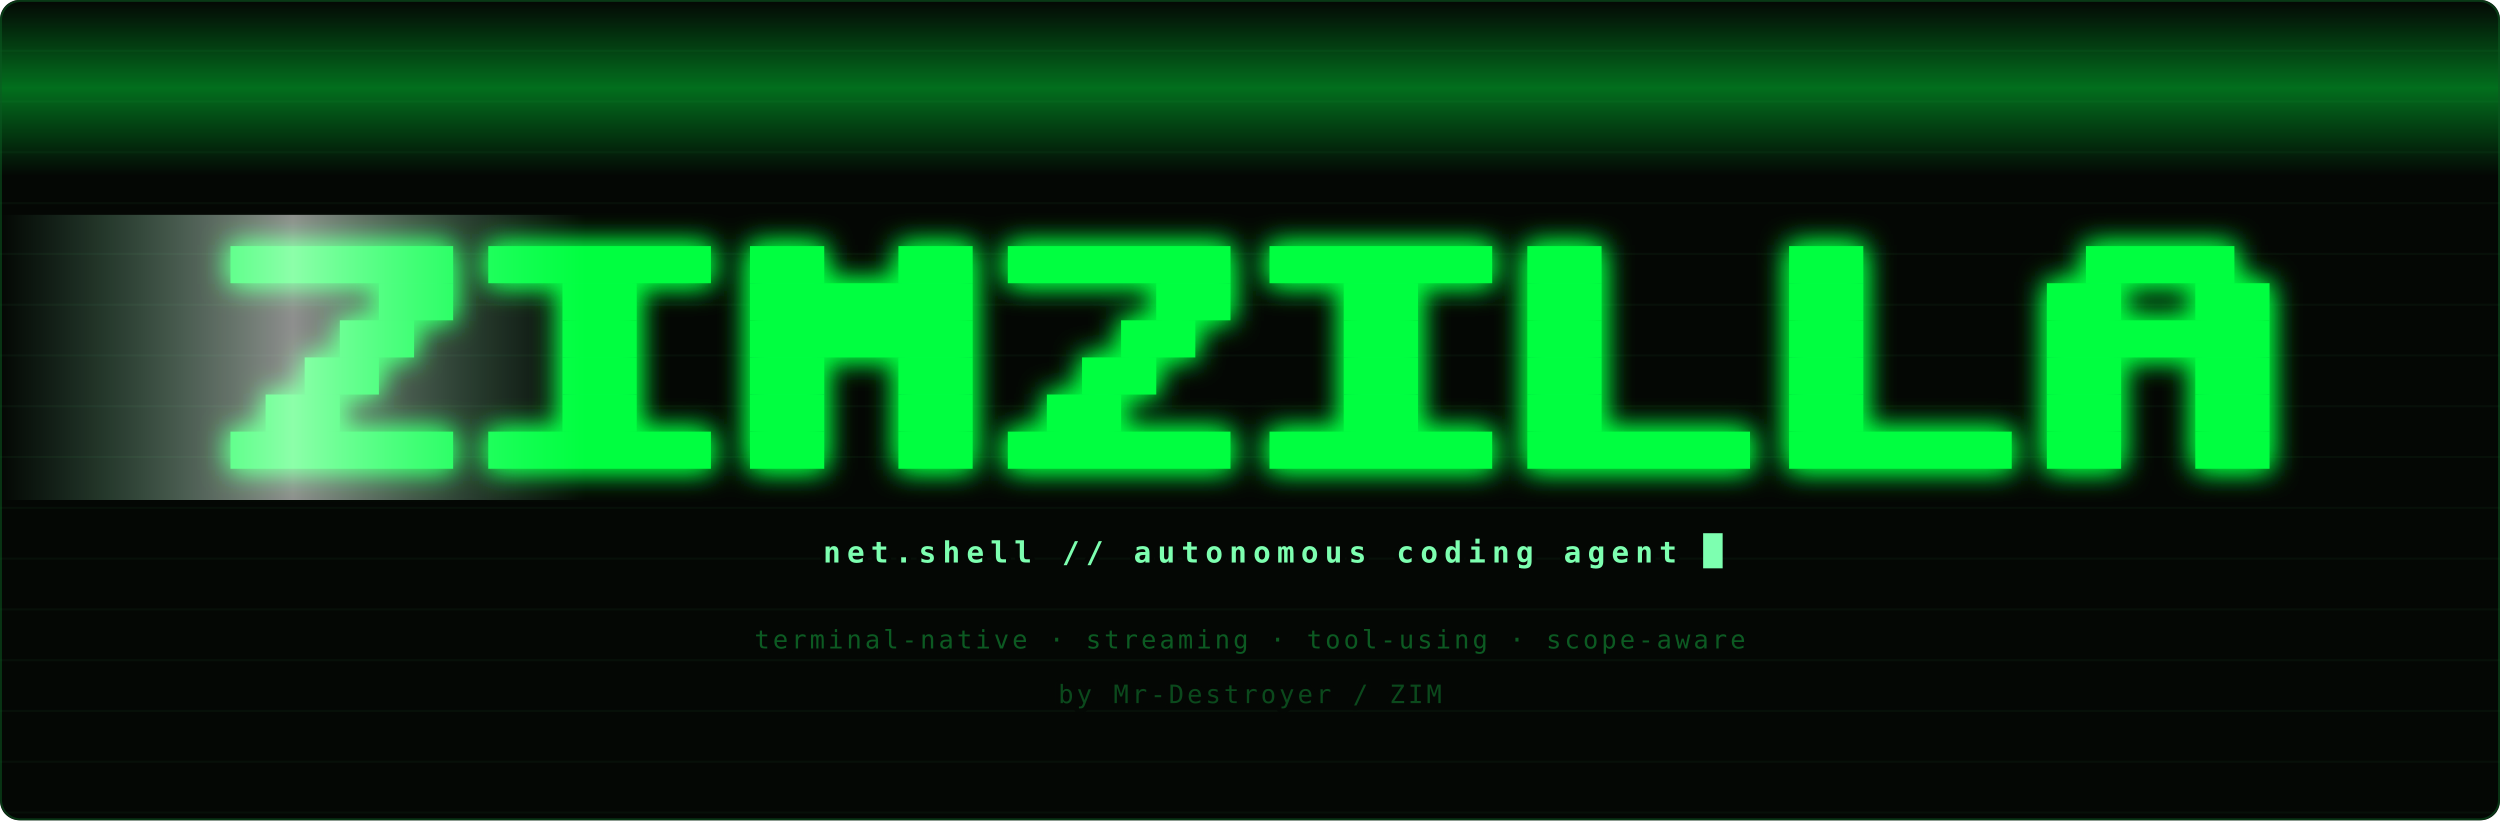
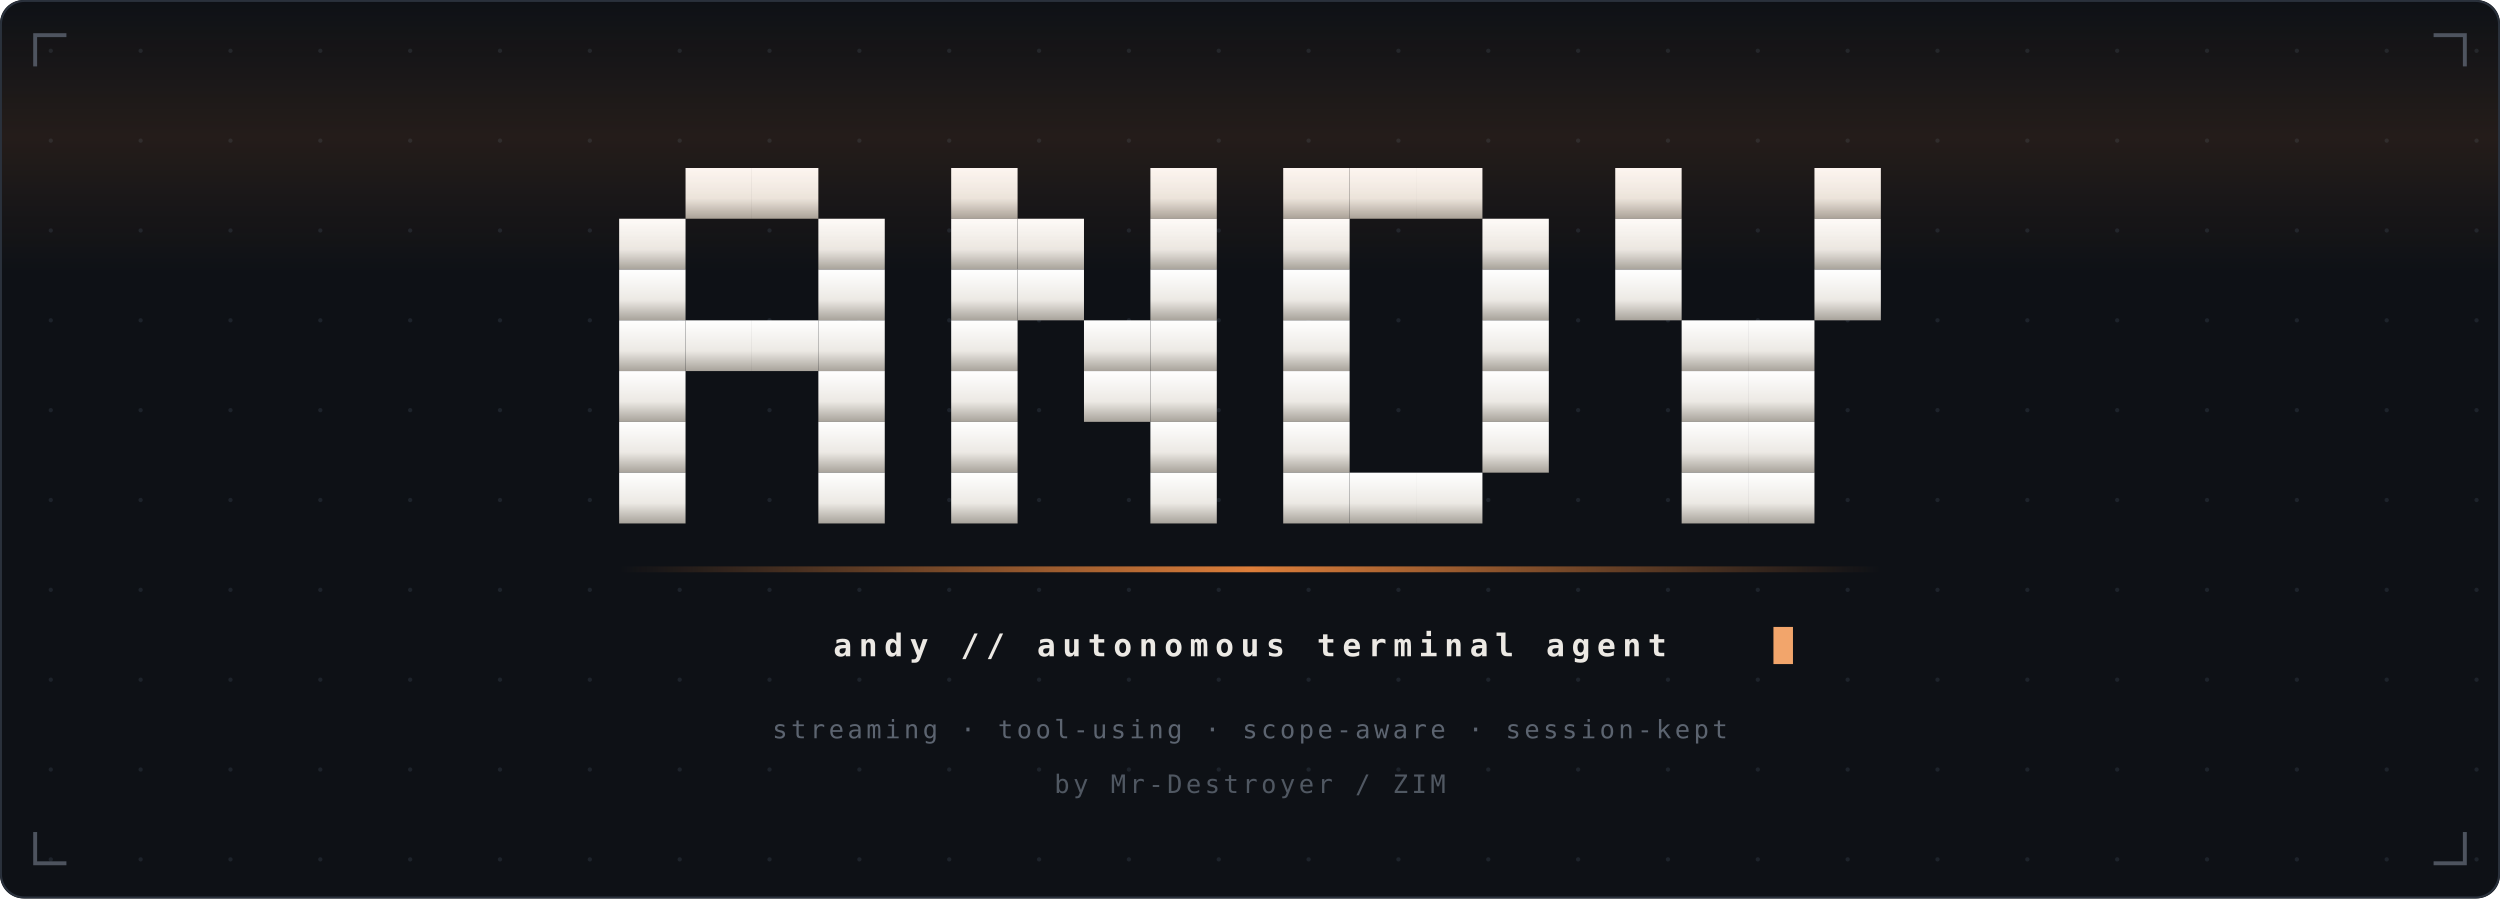
- <svg xmlns="http://www.w3.org/2000/svg" viewBox="0 0 1280 420" width="1280" height="420" role="img" aria-label="ZIMZILLA">
+ <svg xmlns="http://www.w3.org/2000/svg" viewBox="0 0 1280 460" width="1280" height="460" role="img" aria-label="ANDY">
  <defs>
-     <filter id="glow" x="-40%" y="-40%" width="180%" height="180%">
-       <feGaussianBlur stdDeviation="7" result="b" />
+     <linearGradient id="bone" x1="0" y1="0" x2="0" y2="1">
+       <stop offset="0%" stop-color="#ffffff" />
+       <stop offset="60%" stop-color="#ece9e4" />
+       <stop offset="100%" stop-color="#a8a39b" />
+     </linearGradient>
+     <linearGradient id="emberline" x1="0" y1="0" x2="1" y2="0">
+       <stop offset="0%" stop-color="#e8843c" stop-opacity="0" />
+       <stop offset="50%" stop-color="#e8843c" stop-opacity="0.95" />
+       <stop offset="100%" stop-color="#e8843c" stop-opacity="0" />
+     </linearGradient>
+     <linearGradient id="beam" x1="0" y1="0" x2="0" y2="1">
+       <stop offset="0%" stop-color="#e8843c" stop-opacity="0" />
+       <stop offset="50%" stop-color="#e8843c" stop-opacity="0.10" />
+       <stop offset="100%" stop-color="#e8843c" stop-opacity="0" />
+     </linearGradient>
+     <filter id="soft" x="-30%" y="-30%" width="160%" height="160%">
+       <feGaussianBlur stdDeviation="5" result="b" />
      <feMerge>
-         <feMergeNode in="b" />
        <feMergeNode in="b" />
        <feMergeNode in="SourceGraphic" />
      </feMerge>
    </filter>
-     <linearGradient id="rainfade" x1="0" y1="0" x2="0" y2="1">
-       <stop offset="0%" stop-color="#00ff41" stop-opacity="0.9" />
-       <stop offset="100%" stop-color="#00ff41" stop-opacity="0.04" />
-     </linearGradient>
-     <linearGradient id="band" x1="0" y1="0" x2="1" y2="0">
-       <stop offset="0%" stop-color="#7dffb0" stop-opacity="0" />
-       <stop offset="50%" stop-color="#ffffff" stop-opacity="0.55" />
-       <stop offset="100%" stop-color="#7dffb0" stop-opacity="0" />
-     </linearGradient>
-     <linearGradient id="scan" x1="0" y1="0" x2="0" y2="1">
-       <stop offset="0%" stop-color="#00ff41" stop-opacity="0" />
-       <stop offset="50%" stop-color="#00ff41" stop-opacity="0.42" />
-       <stop offset="100%" stop-color="#00ff41" stop-opacity="0" />
-     </linearGradient>
    <clipPath id="frame">
-       <rect x="0" y="0" width="1280" height="420" rx="10" />
+       <rect x="0" y="0" width="1280" height="460" rx="12" />
    </clipPath>
  </defs>
  <style>
-     .rain { font: 16px ui-monospace, Menlo, Consolas, monospace;
-              fill: url(#rainfade); animation: fall linear infinite; }
-     @keyframes fall { from { transform: translateY(0); } to { transform: translateY(690px); } }
+     /* Base state fully visible — the pulse only breathes, never hides. */
+     .ltr { fill: url(#bone); animation: breathe 4.2s ease-in-out infinite; }
+     @keyframes breathe { 0%,100% { opacity: 1; } 50% { opacity: 0.82; } }

-     /* Base state is fully visible; the loop only dips it briefly. */
-     .gl rect { fill: #00ff41;
-                 animation: flicker 7s steps(1,end) infinite; }
-     @keyframes flicker {
-       0%, 88%   { opacity: 1; }
-       89%       { opacity: 0.62; }
-       90%       { opacity: 1; }
-       91%       { opacity: 0.38; }
-       92%, 100% { opacity: 1; }
-     }
+     .rule { animation: ember 4.6s ease-in-out infinite; }
+     @keyframes ember { 0%,100% { opacity: 0.55; } 50% { opacity: 1; } }

-     .halo { animation: halo 3.6s ease-in-out infinite; }
-     @keyframes halo { 0%,100% { opacity: .45; } 50% { opacity: .95; } }
- 
-     .band { animation: band 3.8s cubic-bezier(.4,0,.2,1) infinite; }
-     @keyframes band { 0% { transform: translateX(-1280px); }
-                        55%,100% { transform: translateX(1280px); } }
- 
-     .sweep { animation: sweep 5.4s linear infinite; }
-     @keyframes sweep { 0% { transform: translateY(-90px); } 100% { transform: translateY(510px); } }
+     .scan { animation: scan 7s linear infinite; }
+     @keyframes scan { 0% { transform: translateY(-140px); } 100% { transform: translateY(600px); } }

    .cur { animation: blink 1.05s steps(1,end) infinite; }
    @keyframes blink { 0%,49% { opacity: 1; } 50%,100% { opacity: 0; } }

-     .tag, .meta { paint-order: stroke; stroke: #040704; stroke-width: 5;
-                    stroke-linejoin: round; }
-     .tag { font: 600 15px ui-monospace, Menlo, Consolas, monospace;
-             letter-spacing: 3.2px; fill: #7dffb0; }
-     .meta { font: 13px ui-monospace, Menlo, Consolas, monospace;
-              letter-spacing: 1.6px; fill: #0c5a22; }
+     .tag  { font: 600 16px ui-monospace, SFMono-Regular, Menlo, Consolas, monospace; letter-spacing: 3.4px; fill: #ece9e4;
+              paint-order: stroke; stroke: #0e1116; stroke-width: 6; stroke-linejoin: round; }
+     .meta { font: 13px ui-monospace, SFMono-Regular, Menlo, Consolas, monospace; letter-spacing: 1.8px; fill: #5c6470; }

    @media (prefers-reduced-motion: reduce) {
-       .rain, .gl rect, .band, .sweep, .cur, .halo { animation: none; }
+       .ltr, .rule, .scan, .cur { animation: none; }
    }
  </style>
  <g clip-path="url(#frame)">
-     <rect width="1280" height="420" fill="#040704" />
-     <g opacity="0.5">
-       <line x1="0" y1="0" x2="1280" y2="0" stroke="#0a1a0d" />
-       <line x1="0" y1="26" x2="1280" y2="26" stroke="#0a1a0d" />
-       <line x1="0" y1="52" x2="1280" y2="52" stroke="#0a1a0d" />
-       <line x1="0" y1="78" x2="1280" y2="78" stroke="#0a1a0d" />
-       <line x1="0" y1="104" x2="1280" y2="104" stroke="#0a1a0d" />
-       <line x1="0" y1="130" x2="1280" y2="130" stroke="#0a1a0d" />
-       <line x1="0" y1="156" x2="1280" y2="156" stroke="#0a1a0d" />
-       <line x1="0" y1="182" x2="1280" y2="182" stroke="#0a1a0d" />
-       <line x1="0" y1="208" x2="1280" y2="208" stroke="#0a1a0d" />
-       <line x1="0" y1="234" x2="1280" y2="234" stroke="#0a1a0d" />
-       <line x1="0" y1="260" x2="1280" y2="260" stroke="#0a1a0d" />
-       <line x1="0" y1="286" x2="1280" y2="286" stroke="#0a1a0d" />
-       <line x1="0" y1="312" x2="1280" y2="312" stroke="#0a1a0d" />
-       <line x1="0" y1="338" x2="1280" y2="338" stroke="#0a1a0d" />
-       <line x1="0" y1="364" x2="1280" y2="364" stroke="#0a1a0d" />
-       <line x1="0" y1="390" x2="1280" y2="390" stroke="#0a1a0d" />
-       <line x1="0" y1="416" x2="1280" y2="416" stroke="#0a1a0d" />
+     <rect width="1280" height="460" fill="#0e1116" />
+     <g fill="#2a313c" opacity="0.55">
+       <circle cx="26" cy="26" r="1.1" />
+       <circle cx="72" cy="26" r="1.1" />
+       <circle cx="118" cy="26" r="1.1" />
+       <circle cx="164" cy="26" r="1.1" />
+       <circle cx="210" cy="26" r="1.1" />
+       <circle cx="256" cy="26" r="1.1" />
+       <circle cx="302" cy="26" r="1.1" />
+       <circle cx="348" cy="26" r="1.1" />
+       <circle cx="394" cy="26" r="1.1" />
+       <circle cx="440" cy="26" r="1.1" />
+       <circle cx="486" cy="26" r="1.1" />
+       <circle cx="532" cy="26" r="1.1" />
+       <circle cx="578" cy="26" r="1.1" />
+       <circle cx="624" cy="26" r="1.1" />
+       <circle cx="670" cy="26" r="1.1" />
+       <circle cx="716" cy="26" r="1.1" />
+       <circle cx="762" cy="26" r="1.1" />
+       <circle cx="808" cy="26" r="1.1" />
+       <circle cx="854" cy="26" r="1.1" />
+       <circle cx="900" cy="26" r="1.1" />
+       <circle cx="946" cy="26" r="1.1" />
+       <circle cx="992" cy="26" r="1.1" />
+       <circle cx="1038" cy="26" r="1.1" />
+       <circle cx="1084" cy="26" r="1.1" />
+       <circle cx="1130" cy="26" r="1.1" />
+       <circle cx="1176" cy="26" r="1.1" />
+       <circle cx="1222" cy="26" r="1.1" />
+       <circle cx="1268" cy="26" r="1.1" />
+       <circle cx="26" cy="72" r="1.1" />
+       <circle cx="72" cy="72" r="1.1" />
+       <circle cx="118" cy="72" r="1.1" />
+       <circle cx="164" cy="72" r="1.1" />
+       <circle cx="210" cy="72" r="1.1" />
+       <circle cx="256" cy="72" r="1.1" />
+       <circle cx="302" cy="72" r="1.1" />
+       <circle cx="348" cy="72" r="1.1" />
+       <circle cx="394" cy="72" r="1.1" />
+       <circle cx="440" cy="72" r="1.1" />
+       <circle cx="486" cy="72" r="1.1" />
+       <circle cx="532" cy="72" r="1.1" />
+       <circle cx="578" cy="72" r="1.1" />
+       <circle cx="624" cy="72" r="1.1" />
+       <circle cx="670" cy="72" r="1.1" />
+       <circle cx="716" cy="72" r="1.1" />
+       <circle cx="762" cy="72" r="1.1" />
+       <circle cx="808" cy="72" r="1.1" />
+       <circle cx="854" cy="72" r="1.1" />
+       <circle cx="900" cy="72" r="1.1" />
+       <circle cx="946" cy="72" r="1.1" />
+       <circle cx="992" cy="72" r="1.1" />
+       <circle cx="1038" cy="72" r="1.1" />
+       <circle cx="1084" cy="72" r="1.1" />
+       <circle cx="1130" cy="72" r="1.1" />
+       <circle cx="1176" cy="72" r="1.1" />
+       <circle cx="1222" cy="72" r="1.1" />
+       <circle cx="1268" cy="72" r="1.1" />
+       <circle cx="26" cy="118" r="1.1" />
+       <circle cx="72" cy="118" r="1.1" />
+       <circle cx="118" cy="118" r="1.1" />
+       <circle cx="164" cy="118" r="1.1" />
+       <circle cx="210" cy="118" r="1.1" />
+       <circle cx="256" cy="118" r="1.1" />
+       <circle cx="302" cy="118" r="1.1" />
+       <circle cx="348" cy="118" r="1.1" />
+       <circle cx="394" cy="118" r="1.1" />
+       <circle cx="440" cy="118" r="1.1" />
+       <circle cx="486" cy="118" r="1.1" />
+       <circle cx="532" cy="118" r="1.1" />
+       <circle cx="578" cy="118" r="1.1" />
+       <circle cx="624" cy="118" r="1.1" />
+       <circle cx="670" cy="118" r="1.1" />
+       <circle cx="716" cy="118" r="1.1" />
+       <circle cx="762" cy="118" r="1.1" />
+       <circle cx="808" cy="118" r="1.1" />
+       <circle cx="854" cy="118" r="1.1" />
+       <circle cx="900" cy="118" r="1.1" />
+       <circle cx="946" cy="118" r="1.1" />
+       <circle cx="992" cy="118" r="1.1" />
+       <circle cx="1038" cy="118" r="1.1" />
+       <circle cx="1084" cy="118" r="1.1" />
+       <circle cx="1130" cy="118" r="1.1" />
+       <circle cx="1176" cy="118" r="1.1" />
+       <circle cx="1222" cy="118" r="1.1" />
+       <circle cx="1268" cy="118" r="1.1" />
+       <circle cx="26" cy="164" r="1.1" />
+       <circle cx="72" cy="164" r="1.1" />
+       <circle cx="118" cy="164" r="1.1" />
+       <circle cx="164" cy="164" r="1.1" />
+       <circle cx="210" cy="164" r="1.1" />
+       <circle cx="256" cy="164" r="1.1" />
+       <circle cx="302" cy="164" r="1.1" />
+       <circle cx="348" cy="164" r="1.1" />
+       <circle cx="394" cy="164" r="1.1" />
+       <circle cx="440" cy="164" r="1.1" />
+       <circle cx="486" cy="164" r="1.1" />
+       <circle cx="532" cy="164" r="1.1" />
+       <circle cx="578" cy="164" r="1.1" />
+       <circle cx="624" cy="164" r="1.1" />
+       <circle cx="670" cy="164" r="1.1" />
+       <circle cx="716" cy="164" r="1.1" />
+       <circle cx="762" cy="164" r="1.1" />
+       <circle cx="808" cy="164" r="1.1" />
+       <circle cx="854" cy="164" r="1.1" />
+       <circle cx="900" cy="164" r="1.1" />
+       <circle cx="946" cy="164" r="1.1" />
+       <circle cx="992" cy="164" r="1.1" />
+       <circle cx="1038" cy="164" r="1.1" />
+       <circle cx="1084" cy="164" r="1.1" />
+       <circle cx="1130" cy="164" r="1.1" />
+       <circle cx="1176" cy="164" r="1.1" />
+       <circle cx="1222" cy="164" r="1.1" />
+       <circle cx="1268" cy="164" r="1.1" />
+       <circle cx="26" cy="210" r="1.1" />
+       <circle cx="72" cy="210" r="1.1" />
+       <circle cx="118" cy="210" r="1.1" />
+       <circle cx="164" cy="210" r="1.1" />
+       <circle cx="210" cy="210" r="1.1" />
+       <circle cx="256" cy="210" r="1.1" />
+       <circle cx="302" cy="210" r="1.1" />
+       <circle cx="348" cy="210" r="1.1" />
+       <circle cx="394" cy="210" r="1.1" />
+       <circle cx="440" cy="210" r="1.1" />
+       <circle cx="486" cy="210" r="1.1" />
+       <circle cx="532" cy="210" r="1.1" />
+       <circle cx="578" cy="210" r="1.1" />
+       <circle cx="624" cy="210" r="1.1" />
+       <circle cx="670" cy="210" r="1.1" />
+       <circle cx="716" cy="210" r="1.1" />
+       <circle cx="762" cy="210" r="1.1" />
+       <circle cx="808" cy="210" r="1.1" />
+       <circle cx="854" cy="210" r="1.1" />
+       <circle cx="900" cy="210" r="1.1" />
+       <circle cx="946" cy="210" r="1.1" />
+       <circle cx="992" cy="210" r="1.1" />
+       <circle cx="1038" cy="210" r="1.1" />
+       <circle cx="1084" cy="210" r="1.1" />
+       <circle cx="1130" cy="210" r="1.1" />
+       <circle cx="1176" cy="210" r="1.1" />
+       <circle cx="1222" cy="210" r="1.1" />
+       <circle cx="1268" cy="210" r="1.1" />
+       <circle cx="26" cy="256" r="1.1" />
+       <circle cx="72" cy="256" r="1.1" />
+       <circle cx="118" cy="256" r="1.1" />
+       <circle cx="164" cy="256" r="1.1" />
+       <circle cx="210" cy="256" r="1.1" />
+       <circle cx="256" cy="256" r="1.1" />
+       <circle cx="302" cy="256" r="1.1" />
+       <circle cx="348" cy="256" r="1.1" />
+       <circle cx="394" cy="256" r="1.1" />
+       <circle cx="440" cy="256" r="1.1" />
+       <circle cx="486" cy="256" r="1.1" />
+       <circle cx="532" cy="256" r="1.1" />
+       <circle cx="578" cy="256" r="1.1" />
+       <circle cx="624" cy="256" r="1.1" />
+       <circle cx="670" cy="256" r="1.1" />
+       <circle cx="716" cy="256" r="1.1" />
+       <circle cx="762" cy="256" r="1.1" />
+       <circle cx="808" cy="256" r="1.1" />
+       <circle cx="854" cy="256" r="1.1" />
+       <circle cx="900" cy="256" r="1.1" />
+       <circle cx="946" cy="256" r="1.1" />
+       <circle cx="992" cy="256" r="1.1" />
+       <circle cx="1038" cy="256" r="1.1" />
+       <circle cx="1084" cy="256" r="1.1" />
+       <circle cx="1130" cy="256" r="1.1" />
+       <circle cx="1176" cy="256" r="1.1" />
+       <circle cx="1222" cy="256" r="1.1" />
+       <circle cx="1268" cy="256" r="1.1" />
+       <circle cx="26" cy="302" r="1.1" />
+       <circle cx="72" cy="302" r="1.1" />
+       <circle cx="118" cy="302" r="1.1" />
+       <circle cx="164" cy="302" r="1.1" />
+       <circle cx="210" cy="302" r="1.1" />
+       <circle cx="256" cy="302" r="1.1" />
+       <circle cx="302" cy="302" r="1.1" />
+       <circle cx="348" cy="302" r="1.1" />
+       <circle cx="394" cy="302" r="1.1" />
+       <circle cx="440" cy="302" r="1.1" />
+       <circle cx="486" cy="302" r="1.1" />
+       <circle cx="532" cy="302" r="1.1" />
+       <circle cx="578" cy="302" r="1.1" />
+       <circle cx="624" cy="302" r="1.1" />
+       <circle cx="670" cy="302" r="1.1" />
+       <circle cx="716" cy="302" r="1.1" />
+       <circle cx="762" cy="302" r="1.1" />
+       <circle cx="808" cy="302" r="1.1" />
+       <circle cx="854" cy="302" r="1.1" />
+       <circle cx="900" cy="302" r="1.1" />
+       <circle cx="946" cy="302" r="1.1" />
+       <circle cx="992" cy="302" r="1.1" />
+       <circle cx="1038" cy="302" r="1.1" />
+       <circle cx="1084" cy="302" r="1.1" />
+       <circle cx="1130" cy="302" r="1.1" />
+       <circle cx="1176" cy="302" r="1.1" />
+       <circle cx="1222" cy="302" r="1.1" />
+       <circle cx="1268" cy="302" r="1.1" />
+       <circle cx="26" cy="348" r="1.1" />
+       <circle cx="72" cy="348" r="1.1" />
+       <circle cx="118" cy="348" r="1.1" />
+       <circle cx="164" cy="348" r="1.1" />
+       <circle cx="210" cy="348" r="1.1" />
+       <circle cx="256" cy="348" r="1.1" />
+       <circle cx="302" cy="348" r="1.1" />
+       <circle cx="348" cy="348" r="1.1" />
+       <circle cx="394" cy="348" r="1.1" />
+       <circle cx="440" cy="348" r="1.1" />
+       <circle cx="486" cy="348" r="1.1" />
+       <circle cx="532" cy="348" r="1.1" />
+       <circle cx="578" cy="348" r="1.1" />
+       <circle cx="624" cy="348" r="1.1" />
+       <circle cx="670" cy="348" r="1.1" />
+       <circle cx="716" cy="348" r="1.1" />
+       <circle cx="762" cy="348" r="1.1" />
+       <circle cx="808" cy="348" r="1.1" />
+       <circle cx="854" cy="348" r="1.1" />
+       <circle cx="900" cy="348" r="1.1" />
+       <circle cx="946" cy="348" r="1.1" />
+       <circle cx="992" cy="348" r="1.1" />
+       <circle cx="1038" cy="348" r="1.1" />
+       <circle cx="1084" cy="348" r="1.1" />
+       <circle cx="1130" cy="348" r="1.1" />
+       <circle cx="1176" cy="348" r="1.1" />
+       <circle cx="1222" cy="348" r="1.1" />
+       <circle cx="1268" cy="348" r="1.1" />
+       <circle cx="26" cy="394" r="1.1" />
+       <circle cx="72" cy="394" r="1.1" />
+       <circle cx="118" cy="394" r="1.1" />
+       <circle cx="164" cy="394" r="1.1" />
+       <circle cx="210" cy="394" r="1.1" />
+       <circle cx="256" cy="394" r="1.1" />
+       <circle cx="302" cy="394" r="1.1" />
+       <circle cx="348" cy="394" r="1.1" />
+       <circle cx="394" cy="394" r="1.1" />
+       <circle cx="440" cy="394" r="1.1" />
+       <circle cx="486" cy="394" r="1.1" />
+       <circle cx="532" cy="394" r="1.1" />
+       <circle cx="578" cy="394" r="1.1" />
+       <circle cx="624" cy="394" r="1.1" />
+       <circle cx="670" cy="394" r="1.1" />
+       <circle cx="716" cy="394" r="1.1" />
+       <circle cx="762" cy="394" r="1.1" />
+       <circle cx="808" cy="394" r="1.1" />
+       <circle cx="854" cy="394" r="1.1" />
+       <circle cx="900" cy="394" r="1.1" />
+       <circle cx="946" cy="394" r="1.1" />
+       <circle cx="992" cy="394" r="1.1" />
+       <circle cx="1038" cy="394" r="1.1" />
+       <circle cx="1084" cy="394" r="1.1" />
+       <circle cx="1130" cy="394" r="1.1" />
+       <circle cx="1176" cy="394" r="1.1" />
+       <circle cx="1222" cy="394" r="1.1" />
+       <circle cx="1268" cy="394" r="1.1" />
+       <circle cx="26" cy="440" r="1.1" />
+       <circle cx="72" cy="440" r="1.1" />
+       <circle cx="118" cy="440" r="1.1" />
+       <circle cx="164" cy="440" r="1.1" />
+       <circle cx="210" cy="440" r="1.1" />
+       <circle cx="256" cy="440" r="1.1" />
+       <circle cx="302" cy="440" r="1.1" />
+       <circle cx="348" cy="440" r="1.1" />
+       <circle cx="394" cy="440" r="1.1" />
+       <circle cx="440" cy="440" r="1.1" />
+       <circle cx="486" cy="440" r="1.1" />
+       <circle cx="532" cy="440" r="1.1" />
+       <circle cx="578" cy="440" r="1.1" />
+       <circle cx="624" cy="440" r="1.1" />
+       <circle cx="670" cy="440" r="1.1" />
+       <circle cx="716" cy="440" r="1.1" />
+       <circle cx="762" cy="440" r="1.1" />
+       <circle cx="808" cy="440" r="1.1" />
+       <circle cx="854" cy="440" r="1.1" />
+       <circle cx="900" cy="440" r="1.1" />
+       <circle cx="946" cy="440" r="1.1" />
+       <circle cx="992" cy="440" r="1.1" />
+       <circle cx="1038" cy="440" r="1.1" />
+       <circle cx="1084" cy="440" r="1.1" />
+       <circle cx="1130" cy="440" r="1.1" />
+       <circle cx="1176" cy="440" r="1.1" />
+       <circle cx="1222" cy="440" r="1.1" />
+       <circle cx="1268" cy="440" r="1.1" />
    </g>
-     <g opacity="0.32">
-       <text class="rain" x="17" y="-150" style="animation-duration:7.95s;animation-delay:-2.37s">123B1612D</text>
-       <text class="rain" x="55" y="-150" style="animation-duration:3.74s;animation-delay:-0.54s">D1371C171</text>
-       <text class="rain" x="94" y="-150" style="animation-duration:7.52s;animation-delay:-1.74s">439536B32</text>
-       <text class="rain" x="132" y="-150" style="animation-duration:3.69s;animation-delay:-1.24s">DAEEB9757</text>
-       <text class="rain" x="161" y="-150" style="animation-duration:6.16s;animation-delay:-3.15s">AE923D5A4</text>
-       <text class="rain" x="204" y="-150" style="animation-duration:5.42s;animation-delay:-5.77s">2AABFE228</text>
-       <text class="rain" x="241" y="-150" style="animation-duration:6.75s;animation-delay:-0.39s">9E9CB0EB5</text>
-       <text class="rain" x="280" y="-150" style="animation-duration:3.96s;animation-delay:-0.35s">947CCF25E</text>
-       <text class="rain" x="314" y="-150" style="animation-duration:6.04s;animation-delay:-5.30s">D8DBC7425</text>
-       <text class="rain" x="347" y="-150" style="animation-duration:4.51s;animation-delay:-1.40s">F58904DBA</text>
-       <text class="rain" x="384" y="-150" style="animation-duration:6.71s;animation-delay:-3.09s">1ECCCC3FC</text>
-       <text class="rain" x="419" y="-150" style="animation-duration:4.31s;animation-delay:-5.91s">E53A13043</text>
-       <text class="rain" x="461" y="-150" style="animation-duration:6.35s;animation-delay:-0.42s">6C48BBF33</text>
-       <text class="rain" x="500" y="-150" style="animation-duration:8.17s;animation-delay:-2.80s">F9243A8F5</text>
-       <text class="rain" x="538" y="-150" style="animation-duration:3.51s;animation-delay:-5.71s">B40928B5B</text>
-       <text class="rain" x="579" y="-150" style="animation-duration:4.47s;animation-delay:-3.25s">A767C76FB</text>
-       <text class="rain" x="615" y="-150" style="animation-duration:3.54s;animation-delay:-0.17s">8F86BEBB2</text>
-       <text class="rain" x="644" y="-150" style="animation-duration:3.89s;animation-delay:-2.82s">A6F0FB23C</text>
-       <text class="rain" x="690" y="-150" style="animation-duration:6.82s;animation-delay:-1.20s">5DA2CEC25</text>
-       <text class="rain" x="717" y="-150" style="animation-duration:8.17s;animation-delay:-0.17s">E4FB44003</text>
-       <text class="rain" x="760" y="-150" style="animation-duration:7.00s;animation-delay:-0.84s">6608697A8</text>
-       <text class="rain" x="797" y="-150" style="animation-duration:5.41s;animation-delay:-0.79s">BED440E50</text>
-       <text class="rain" x="838" y="-150" style="animation-duration:7.24s;animation-delay:-1.03s">F31AF3176</text>
-       <text class="rain" x="867" y="-150" style="animation-duration:3.60s;animation-delay:-0.59s">E02EA68EF</text>
-       <text class="rain" x="908" y="-150" style="animation-duration:7.92s;animation-delay:-4.20s">86E4D3CEA</text>
-       <text class="rain" x="938" y="-150" style="animation-duration:6.62s;animation-delay:-2.57s">6934B484E</text>
-       <text class="rain" x="977" y="-150" style="animation-duration:6.98s;animation-delay:-0.56s">F575DCAD6</text>
-       <text class="rain" x="1016" y="-150" style="animation-duration:4.93s;animation-delay:-4.33s">0AEE0CA92</text>
-       <text class="rain" x="1049" y="-150" style="animation-duration:8.13s;animation-delay:-4.73s">32881584D</text>
-       <text class="rain" x="1095" y="-150" style="animation-duration:7.33s;animation-delay:-1.55s">4FA2815D2</text>
-       <text class="rain" x="1126" y="-150" style="animation-duration:7.90s;animation-delay:-3.81s">827283E0A</text>
-       <text class="rain" x="1167" y="-150" style="animation-duration:5.41s;animation-delay:-5.49s">417358156</text>
-       <text class="rain" x="1200" y="-150" style="animation-duration:6.42s;animation-delay:-3.19s">69E58B081</text>
-       <text class="rain" x="1233" y="-150" style="animation-duration:3.49s;animation-delay:-3.03s">6F7E3DFC9</text>
-     </g>
-     <g filter="url(#glow)" class="halo">
-       <g class="gl" style="animation-delay:0.00s">
-         <rect x="118" y="126" width="114" height="19" />
-         <rect x="194" y="145" width="38" height="19" />
-         <rect x="174" y="164" width="38" height="19" />
-         <rect x="156" y="183" width="38" height="19" />
-         <rect x="136" y="202" width="38" height="19" />
-         <rect x="118" y="221" width="114" height="19" />
+     <g>
+       <g class="ltr" style="animation-delay:0.00s">
+         <rect x="351" y="86" width="34" height="26" />
+         <rect x="385" y="86" width="34" height="26" />
+         <rect x="317" y="112" width="34" height="26" />
+         <rect x="419" y="112" width="34" height="26" />
+         <rect x="317" y="138" width="34" height="26" />
+         <rect x="419" y="138" width="34" height="26" />
+         <rect x="317" y="164" width="34" height="26" />
+         <rect x="351" y="164" width="34" height="26" />
+         <rect x="385" y="164" width="34" height="26" />
+         <rect x="419" y="164" width="34" height="26" />
+         <rect x="317" y="190" width="34" height="26" />
+         <rect x="419" y="190" width="34" height="26" />
+         <rect x="317" y="216" width="34" height="26" />
+         <rect x="419" y="216" width="34" height="26" />
+         <rect x="317" y="242" width="34" height="26" />
+         <rect x="419" y="242" width="34" height="26" />
      </g>
-       <g class="gl" style="animation-delay:0.11s">
-         <rect x="250" y="126" width="114" height="19" />
-         <rect x="288" y="145" width="38" height="19" />
-         <rect x="288" y="164" width="38" height="19" />
-         <rect x="288" y="183" width="38" height="19" />
-         <rect x="288" y="202" width="38" height="19" />
-         <rect x="250" y="221" width="114" height="19" />
+       <g class="ltr" style="animation-delay:0.14s">
+         <rect x="487" y="86" width="34" height="26" />
+         <rect x="589" y="86" width="34" height="26" />
+         <rect x="487" y="112" width="34" height="26" />
+         <rect x="521" y="112" width="34" height="26" />
+         <rect x="589" y="112" width="34" height="26" />
+         <rect x="487" y="138" width="34" height="26" />
+         <rect x="521" y="138" width="34" height="26" />
+         <rect x="589" y="138" width="34" height="26" />
+         <rect x="487" y="164" width="34" height="26" />
+         <rect x="555" y="164" width="34" height="26" />
+         <rect x="589" y="164" width="34" height="26" />
+         <rect x="487" y="190" width="34" height="26" />
+         <rect x="555" y="190" width="34" height="26" />
+         <rect x="589" y="190" width="34" height="26" />
+         <rect x="487" y="216" width="34" height="26" />
+         <rect x="589" y="216" width="34" height="26" />
+         <rect x="487" y="242" width="34" height="26" />
+         <rect x="589" y="242" width="34" height="26" />
      </g>
-       <g class="gl" style="animation-delay:0.22s">
-         <rect x="384" y="126" width="38" height="19" />
-         <rect x="460" y="126" width="38" height="19" />
-         <rect x="384" y="145" width="114" height="19" />
-         <rect x="384" y="164" width="114" height="19" />
-         <rect x="384" y="183" width="38" height="19" />
-         <rect x="460" y="183" width="38" height="19" />
-         <rect x="384" y="202" width="38" height="19" />
-         <rect x="460" y="202" width="38" height="19" />
-         <rect x="384" y="221" width="38" height="19" />
-         <rect x="460" y="221" width="38" height="19" />
+       <g class="ltr" style="animation-delay:0.28s">
+         <rect x="657" y="86" width="34" height="26" />
+         <rect x="691" y="86" width="34" height="26" />
+         <rect x="725" y="86" width="34" height="26" />
+         <rect x="657" y="112" width="34" height="26" />
+         <rect x="759" y="112" width="34" height="26" />
+         <rect x="657" y="138" width="34" height="26" />
+         <rect x="759" y="138" width="34" height="26" />
+         <rect x="657" y="164" width="34" height="26" />
+         <rect x="759" y="164" width="34" height="26" />
+         <rect x="657" y="190" width="34" height="26" />
+         <rect x="759" y="190" width="34" height="26" />
+         <rect x="657" y="216" width="34" height="26" />
+         <rect x="759" y="216" width="34" height="26" />
+         <rect x="657" y="242" width="34" height="26" />
+         <rect x="691" y="242" width="34" height="26" />
+         <rect x="725" y="242" width="34" height="26" />
      </g>
-       <g class="gl" style="animation-delay:0.33s">
-         <rect x="516" y="126" width="114" height="19" />
-         <rect x="592" y="145" width="38" height="19" />
-         <rect x="574" y="164" width="38" height="19" />
-         <rect x="554" y="183" width="38" height="19" />
-         <rect x="536" y="202" width="38" height="19" />
-         <rect x="516" y="221" width="114" height="19" />
-       </g>
-       <g class="gl" style="animation-delay:0.44s">
-         <rect x="650" y="126" width="114" height="19" />
-         <rect x="688" y="145" width="38" height="19" />
-         <rect x="688" y="164" width="38" height="19" />
-         <rect x="688" y="183" width="38" height="19" />
-         <rect x="688" y="202" width="38" height="19" />
-         <rect x="650" y="221" width="114" height="19" />
-       </g>
-       <g class="gl" style="animation-delay:0.55s">
-         <rect x="782" y="126" width="38" height="19" />
-         <rect x="782" y="145" width="38" height="19" />
-         <rect x="782" y="164" width="38" height="19" />
-         <rect x="782" y="183" width="38" height="19" />
-         <rect x="782" y="202" width="38" height="19" />
-         <rect x="782" y="221" width="114" height="19" />
-       </g>
-       <g class="gl" style="animation-delay:0.66s">
-         <rect x="916" y="126" width="38" height="19" />
-         <rect x="916" y="145" width="38" height="19" />
-         <rect x="916" y="164" width="38" height="19" />
-         <rect x="916" y="183" width="38" height="19" />
-         <rect x="916" y="202" width="38" height="19" />
-         <rect x="916" y="221" width="114" height="19" />
-       </g>
-       <g class="gl" style="animation-delay:0.77s">
-         <rect x="1068" y="126" width="76" height="19" />
-         <rect x="1048" y="145" width="38" height="19" />
-         <rect x="1124" y="145" width="38" height="19" />
-         <rect x="1048" y="164" width="114" height="19" />
-         <rect x="1048" y="183" width="38" height="19" />
-         <rect x="1124" y="183" width="38" height="19" />
-         <rect x="1048" y="202" width="38" height="19" />
-         <rect x="1124" y="202" width="38" height="19" />
-         <rect x="1048" y="221" width="38" height="19" />
-         <rect x="1124" y="221" width="38" height="19" />
+       <g class="ltr" style="animation-delay:0.42s">
+         <rect x="827" y="86" width="34" height="26" />
+         <rect x="929" y="86" width="34" height="26" />
+         <rect x="827" y="112" width="34" height="26" />
+         <rect x="929" y="112" width="34" height="26" />
+         <rect x="827" y="138" width="34" height="26" />
+         <rect x="929" y="138" width="34" height="26" />
+         <rect x="861" y="164" width="34" height="26" />
+         <rect x="895" y="164" width="34" height="26" />
+         <rect x="861" y="190" width="34" height="26" />
+         <rect x="895" y="190" width="34" height="26" />
+         <rect x="861" y="216" width="34" height="26" />
+         <rect x="895" y="216" width="34" height="26" />
+         <rect x="861" y="242" width="34" height="26" />
+         <rect x="895" y="242" width="34" height="26" />
      </g>
    </g>
-     <rect class="band" x="0" y="110" width="300" height="146" fill="url(#band)" style="mix-blend-mode:screen" />
-     <rect class="sweep" x="0" y="0" width="1280" height="90" fill="url(#scan)" />
-     <text class="tag" x="640" y="288" text-anchor="middle">net.shell // autonomous coding agent</text>
-     <rect class="cur" x="872" y="273" width="10" height="18" fill="#7dffb0" />
-     <text class="meta" x="640" y="332" text-anchor="middle">terminal-native · streaming · tool-using · scope-aware</text>
-     <text class="meta" x="640" y="360" text-anchor="middle" opacity="0.8">by Mr-Destroyer / ZIM</text>
-     <rect x="0.5" y="0.5" width="1279" height="419" rx="10" fill="none" stroke="#0c5a22" stroke-opacity="0.55" />
+     <rect class="rule" x="317" y="290" width="646" height="3" rx="1.5" fill="url(#emberline)" />
+     <rect class="scan" x="0" y="0" width="1280" height="140" fill="url(#beam)" />
+     <text class="tag" x="640" y="336" text-anchor="middle">andy // autonomous terminal agent</text>
+     <rect class="cur" x="908" y="321" width="10" height="19" fill="#f2a56b" />
+     <text class="meta" x="640" y="378" text-anchor="middle">streaming · tool-using · scope-aware · session-kept</text>
+     <text class="meta" x="640" y="406" text-anchor="middle" opacity="0.85">by Mr-Destroyer / ZIM</text>
+     <g stroke="#5c6470" stroke-width="2" opacity="0.8">
+       <path d="M 18 34 V 18 H 34" fill="none" />
+       <path d="M 1262 34 V 18 H 1246" fill="none" />
+       <path d="M 18 426 V 442 H 34" fill="none" />
+       <path d="M 1262 426 V 442 H 1246" fill="none" />
+     </g>
+     <rect x="0.5" y="0.5" width="1279" height="459" rx="12" fill="none" stroke="#2a313c" />
  </g>
</svg>
